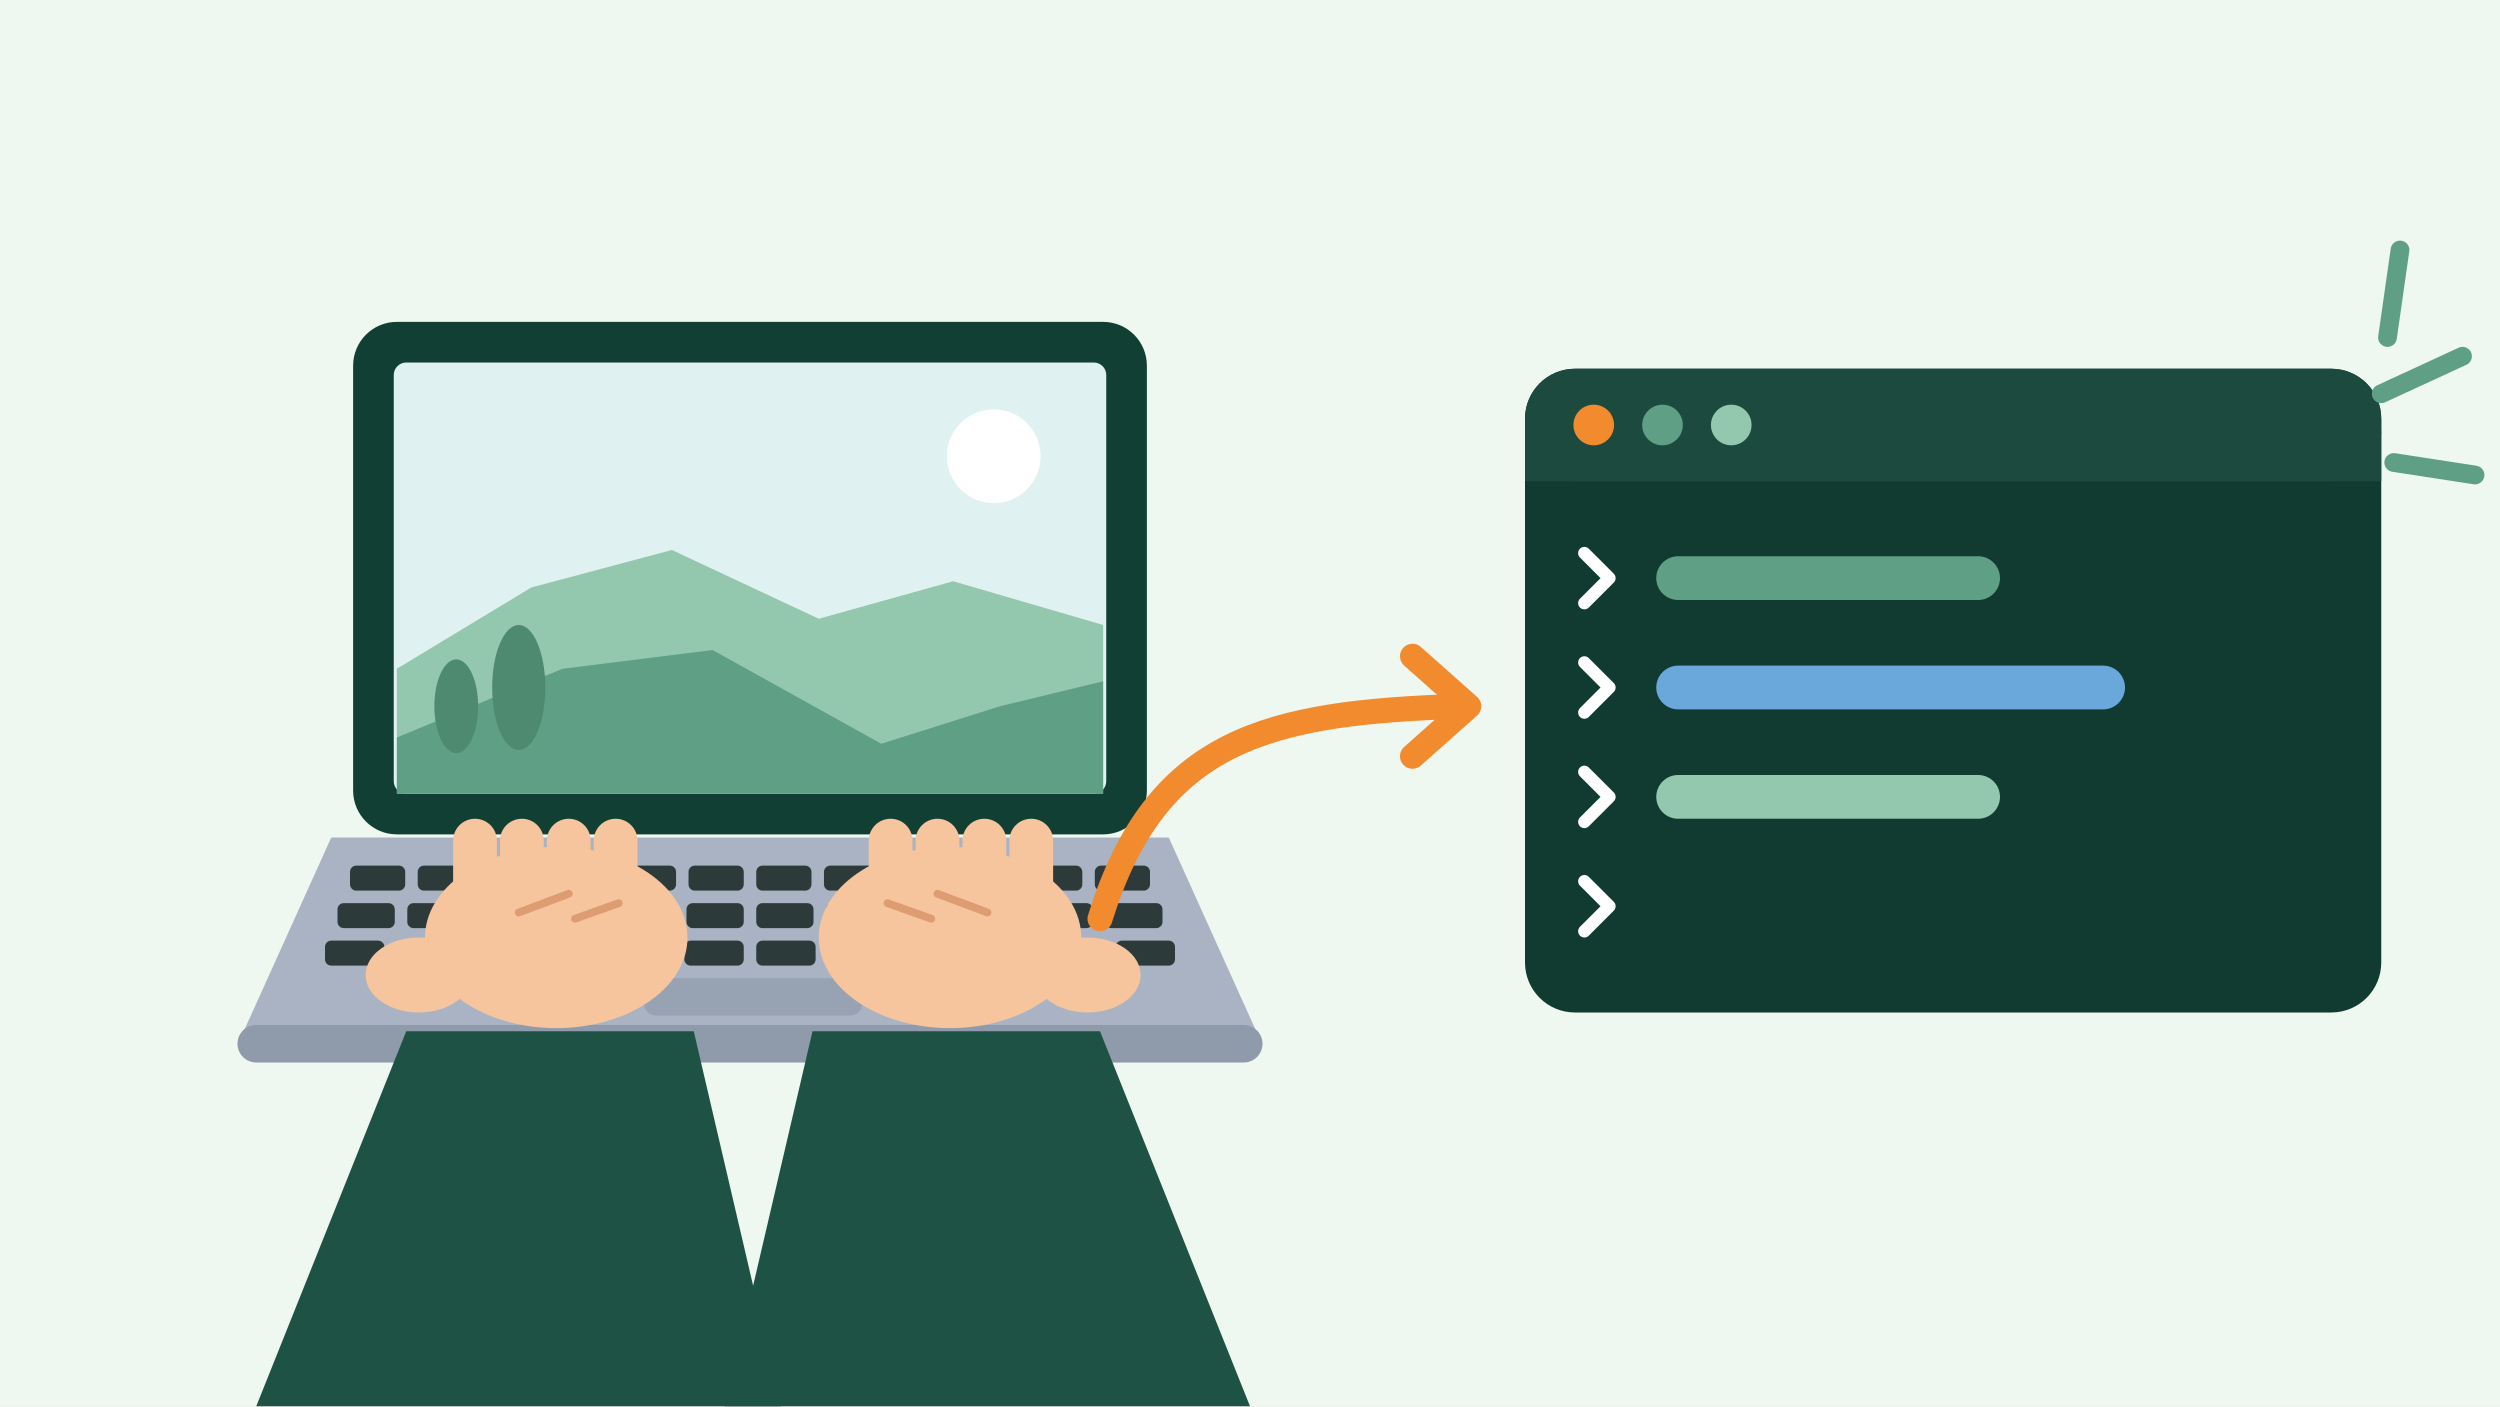
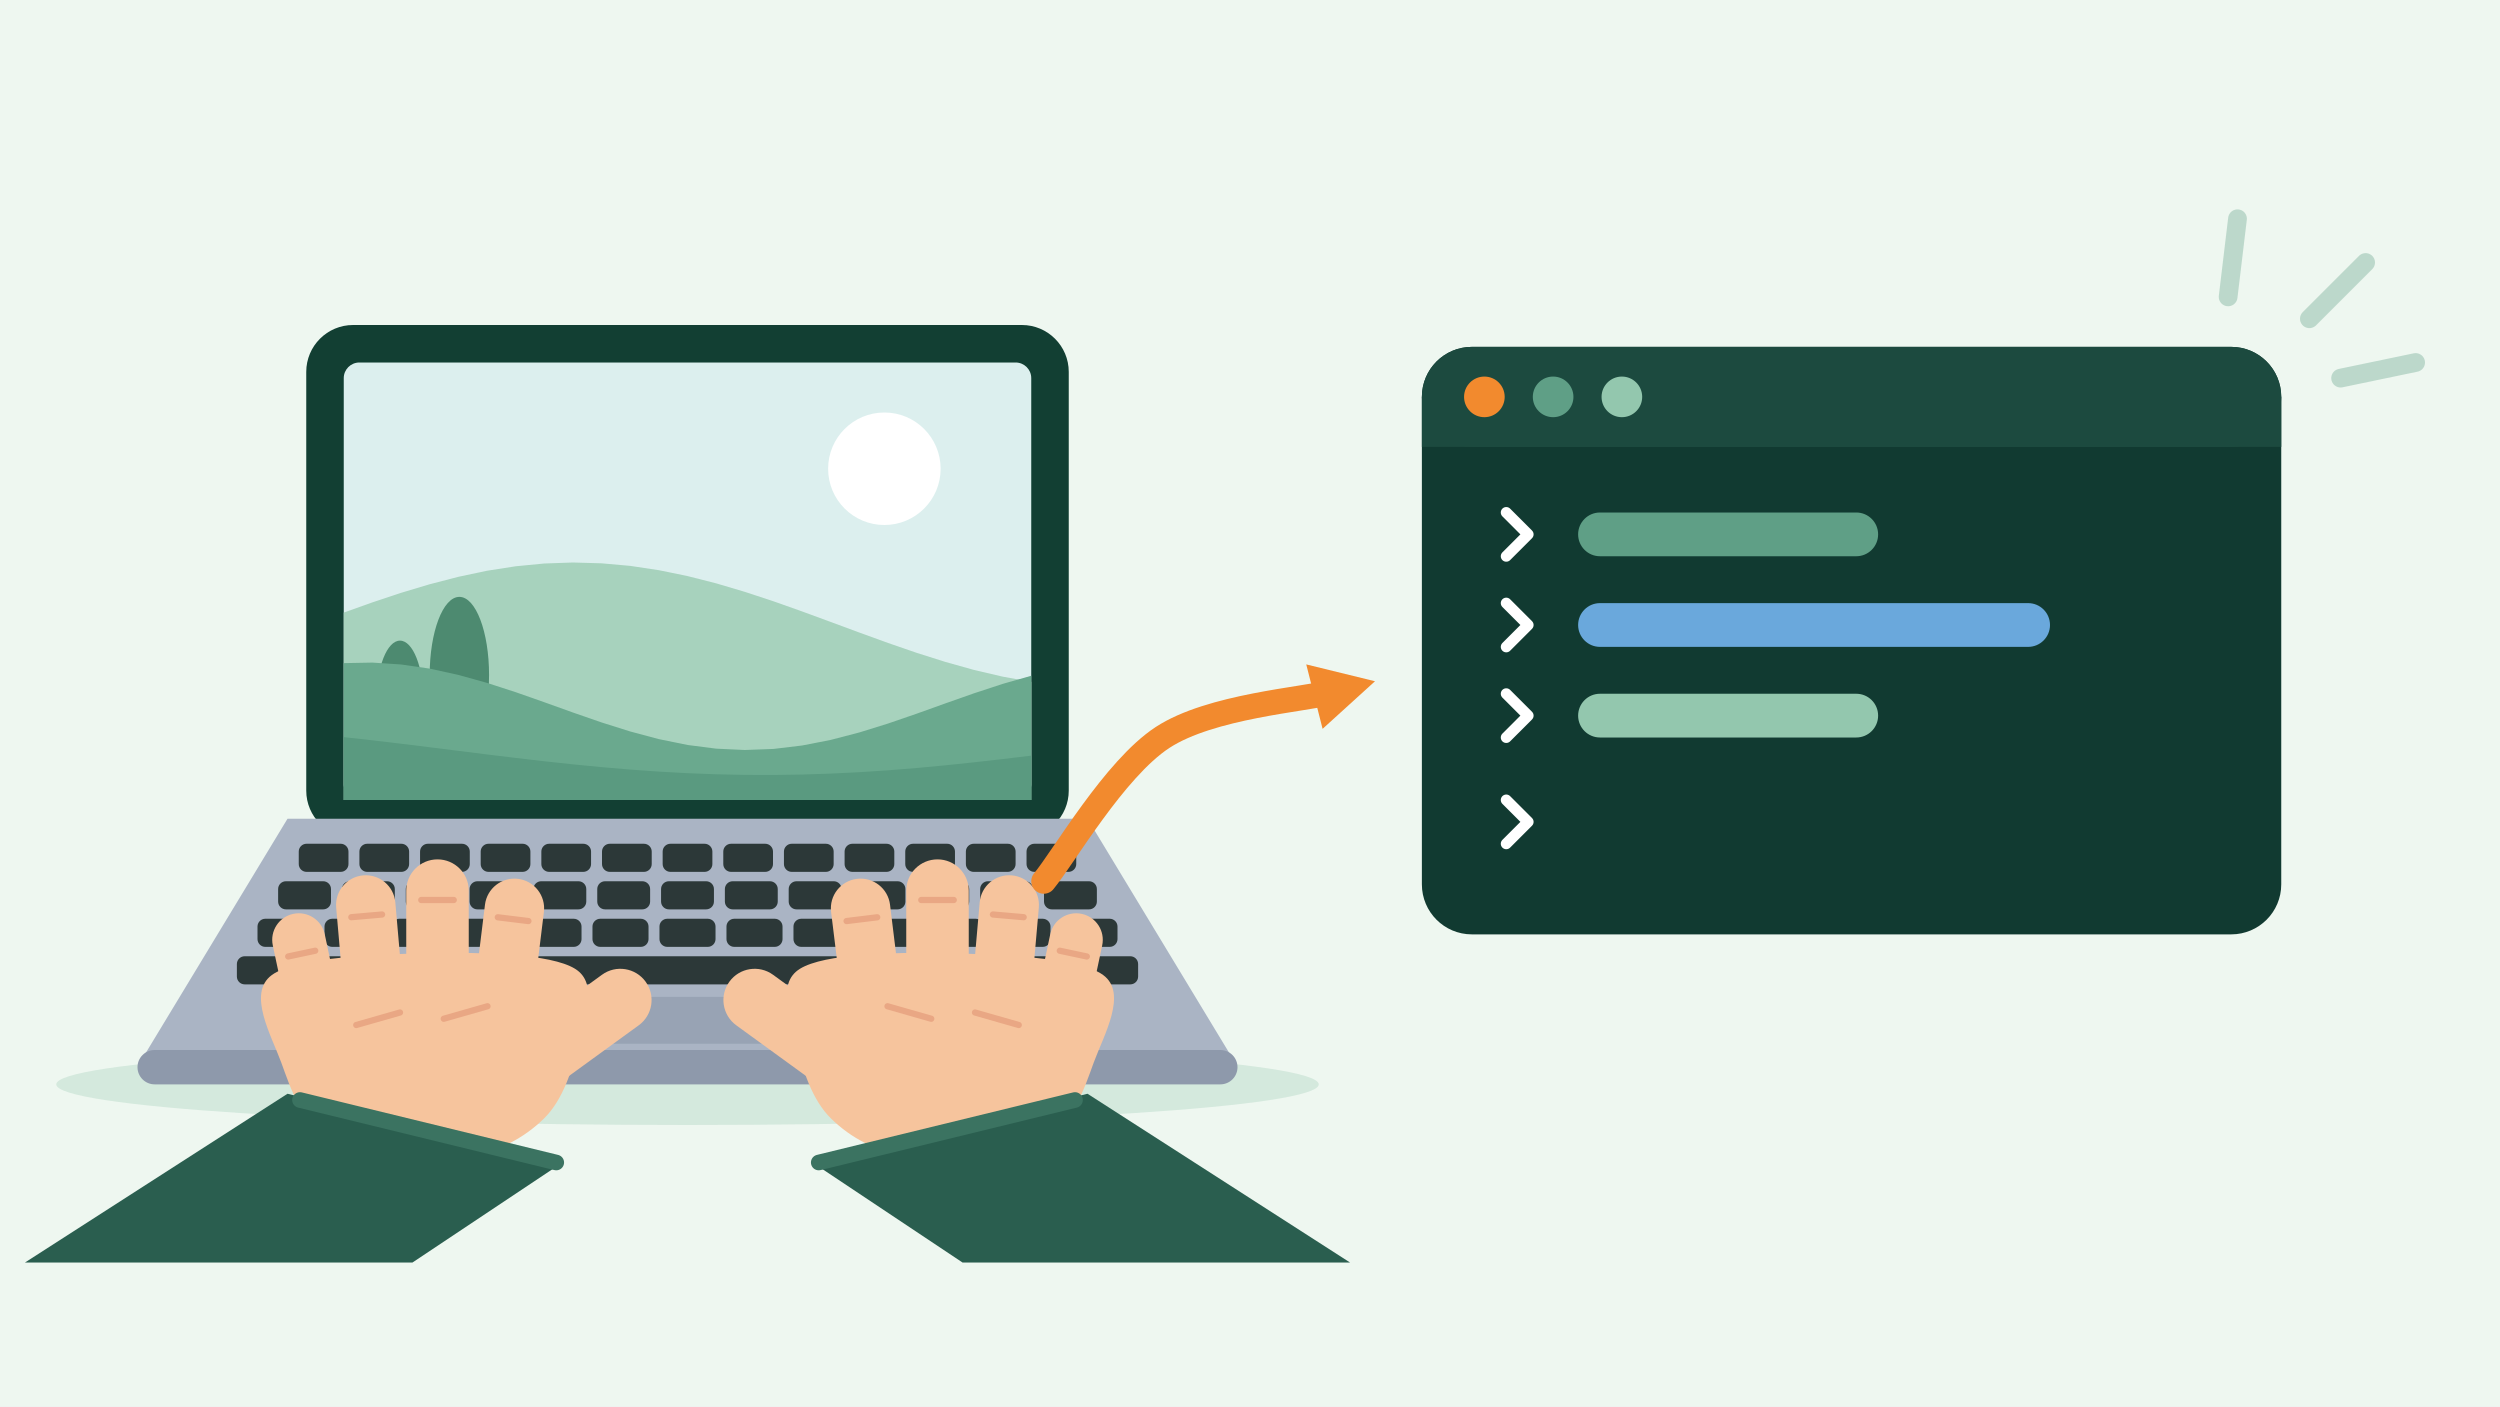
<svg xmlns="http://www.w3.org/2000/svg" viewBox="0 0 800 450" role="img">
  <g>
    <g>
      <rect x="0" y="0" width="800" height="450" fill="#eef7f0" />
    </g>
  </g>
  <g>
    <g>
-       <rect x="113" y="103" width="254" height="164" rx="14" fill="#123f33" />
-     </g>
-     <g>
-       <rect x="126" y="116" width="228" height="138" rx="4" fill="#dff1f1" />
-     </g>
-     <g>
-       <ellipse cx="318" cy="146" rx="15" ry="15" fill="#ffffff" />
-     </g>
-     <g>
-       <path d="M127 214 C127 214 170 188 170 188 C170 188 215 176 215 176 C215 176 262 198 262 198 C262 198 305 186 305 186 C305 186 353 200 353 200 C353 200 353 254 353 254 C353 254 127 254 127 254 C127 254 127 214 127 214Z" fill="#93c7ae" />
-     </g>
-     <g>
-       <path d="M127 236 C127 236 180 214 180 214 C180 214 228 208 228 208 C228 208 282 238 282 238 C282 238 320 226 320 226 C320 226 353 218 353 218 C353 218 353 254 353 254 C353 254 127 254 127 254 C127 254 127 236 127 236Z" fill="#5f9f86" />
-     </g>
-     <g>
-       <ellipse cx="146" cy="226" rx="7" ry="15" fill="#4d8a70" />
-       <ellipse cx="166" cy="220" rx="8.5" ry="20" fill="#4d8a70" />
-     </g>
-   </g>
-   <g>
-     <g>
-       <path d="M106 268 C106 268 374 268 374 268 C374 268 402 330 402 330 C402 330 78 330 78 330 C78 330 106 268 106 268Z" fill="#a9b3c3" />
-     </g>
-     <g>
-       <rect x="76" y="328" width="328" height="12" rx="6" fill="#8f9aab" />
-     </g>
-     <g>
-       <rect x="112" y="277" width="17.67" height="8" rx="2" fill="#2d3a3a" />
-       <rect x="133.67" y="277" width="17.67" height="8" rx="2" fill="#2d3a3a" />
-       <rect x="155.33" y="277" width="17.67" height="8" rx="2" fill="#2d3a3a" />
-       <rect x="177" y="277" width="17.67" height="8" rx="2" fill="#2d3a3a" />
-       <rect x="198.67" y="277" width="17.67" height="8" rx="2" fill="#2d3a3a" />
-       <rect x="220.33" y="277" width="17.67" height="8" rx="2" fill="#2d3a3a" />
-       <rect x="242" y="277" width="17.67" height="8" rx="2" fill="#2d3a3a" />
-       <rect x="263.67" y="277" width="17.67" height="8" rx="2" fill="#2d3a3a" />
-       <rect x="285.33" y="277" width="17.67" height="8" rx="2" fill="#2d3a3a" />
-       <rect x="307" y="277" width="17.67" height="8" rx="2" fill="#2d3a3a" />
-       <rect x="328.67" y="277" width="17.67" height="8" rx="2" fill="#2d3a3a" />
-       <rect x="350.33" y="277" width="17.67" height="8" rx="2" fill="#2d3a3a" />
-       <rect x="108" y="289" width="18.33" height="8" rx="2" fill="#2d3a3a" />
-       <rect x="130.33" y="289" width="18.33" height="8" rx="2" fill="#2d3a3a" />
-       <rect x="152.67" y="289" width="18.33" height="8" rx="2" fill="#2d3a3a" />
-       <rect x="175" y="289" width="18.33" height="8" rx="2" fill="#2d3a3a" />
-       <rect x="197.33" y="289" width="18.33" height="8" rx="2" fill="#2d3a3a" />
-       <rect x="219.67" y="289" width="18.33" height="8" rx="2" fill="#2d3a3a" />
-       <rect x="242" y="289" width="18.33" height="8" rx="2" fill="#2d3a3a" />
-       <rect x="264.33" y="289" width="18.33" height="8" rx="2" fill="#2d3a3a" />
-       <rect x="286.67" y="289" width="18.33" height="8" rx="2" fill="#2d3a3a" />
-       <rect x="309" y="289" width="18.33" height="8" rx="2" fill="#2d3a3a" />
-       <rect x="331.33" y="289" width="18.33" height="8" rx="2" fill="#2d3a3a" />
-       <rect x="353.67" y="289" width="18.33" height="8" rx="2" fill="#2d3a3a" />
-       <rect x="104" y="301" width="19" height="8" rx="2" fill="#2d3a3a" />
-       <rect x="127" y="301" width="19" height="8" rx="2" fill="#2d3a3a" />
-       <rect x="150" y="301" width="19" height="8" rx="2" fill="#2d3a3a" />
-       <rect x="173" y="301" width="19" height="8" rx="2" fill="#2d3a3a" />
-       <rect x="196" y="301" width="19" height="8" rx="2" fill="#2d3a3a" />
-       <rect x="219" y="301" width="19" height="8" rx="2" fill="#2d3a3a" />
-       <rect x="242" y="301" width="19" height="8" rx="2" fill="#2d3a3a" />
-       <rect x="265" y="301" width="19" height="8" rx="2" fill="#2d3a3a" />
-       <rect x="288" y="301" width="19" height="8" rx="2" fill="#2d3a3a" />
-       <rect x="311" y="301" width="19" height="8" rx="2" fill="#2d3a3a" />
-       <rect x="334" y="301" width="19" height="8" rx="2" fill="#2d3a3a" />
-       <rect x="357" y="301" width="19" height="8" rx="2" fill="#2d3a3a" />
-     </g>
-     <g>
-       <rect x="206" y="313" width="70" height="12" rx="4" fill="#97a2b3" />
-     </g>
-   </g>
-   <g>
-     <g>
-       <path d="M130 330 C130 330 222 330 222 330 C222 330 250 450 250 450 C250 450 82 450 82 450 C82 450 130 330 130 330Z" fill="#1e5245" />
-     </g>
-     <g>
-       <rect x="145" y="262" width="14" height="34" rx="7" fill="#f6c49d" />
-       <rect x="160" y="262" width="14" height="34" rx="7" fill="#f6c49d" />
-       <rect x="175" y="262" width="14" height="34" rx="7" fill="#f6c49d" />
-       <rect x="190" y="262" width="14" height="34" rx="7" fill="#f6c49d" />
-     </g>
-     <g>
-       <ellipse cx="178" cy="300" rx="42" ry="29" fill="#f6c49d" />
-     </g>
-     <g>
-       <path d="M166 292 C166 292 182 286 182 286" fill="none" stroke="#dd9c72" stroke-width="2.5" stroke-linecap="round" stroke-linejoin="round" />
-       <path d="M184 294 C184 294 198 289 198 289" fill="none" stroke="#dd9c72" stroke-width="2.5" stroke-linecap="round" stroke-linejoin="round" />
-     </g>
-     <g>
-       <ellipse cx="134" cy="312" rx="17" ry="12" fill="#f6c49d" />
-     </g>
-   </g>
-   <g>
-     <g>
-       <path d="M352 330 C352 330 260 330 260 330 C260 330 232 450 232 450 C232 450 400 450 400 450 C400 450 352 330 352 330Z" fill="#1e5245" />
-     </g>
-     <g>
-       <rect x="323" y="262" width="14" height="34" rx="7" fill="#f6c49d" />
-       <rect x="308" y="262" width="14" height="34" rx="7" fill="#f6c49d" />
-       <rect x="293" y="262" width="14" height="34" rx="7" fill="#f6c49d" />
-       <rect x="278" y="262" width="14" height="34" rx="7" fill="#f6c49d" />
-     </g>
-     <g>
-       <ellipse cx="304" cy="300" rx="42" ry="29" fill="#f6c49d" />
-     </g>
-     <g>
-       <path d="M316 292 C316 292 300 286 300 286" fill="none" stroke="#dd9c72" stroke-width="2.5" stroke-linecap="round" stroke-linejoin="round" />
-       <path d="M298 294 C298 294 284 289 284 289" fill="none" stroke="#dd9c72" stroke-width="2.5" stroke-linecap="round" stroke-linejoin="round" />
-     </g>
-     <g>
-       <ellipse cx="348" cy="312" rx="17" ry="12" fill="#f6c49d" />
-     </g>
-   </g>
-   <g>
-     <g>
-       <path d="M352 294 C370 236 406 228 468 226" fill="none" stroke="#f28a2e" stroke-width="8" stroke-linecap="round" stroke-linejoin="round" />
-     </g>
-     <g>
-       <path d="M452 210 C452 210 470 226 470 226 C470 226 452 242 452 242" fill="none" stroke="#f28a2e" stroke-width="8" stroke-linecap="round" stroke-linejoin="round" />
-     </g>
-   </g>
-   <g>
-     <g>
-       <rect x="488" y="118" width="274" height="206" rx="16" fill="#113a31" />
-     </g>
-     <g>
-       <rect x="488" y="118" width="274" height="36" rx="16" fill="#1c4a3f" />
-       <rect x="488" y="138" width="274" height="16" fill="#1c4a3f" />
-     </g>
-     <g>
-       <ellipse cx="510" cy="136" rx="6.5" ry="6.5" fill="#f28a2e" />
-     </g>
-     <g>
-       <ellipse cx="532" cy="136" rx="6.5" ry="6.5" fill="#5f9f86" />
-     </g>
-     <g>
-       <ellipse cx="554" cy="136" rx="6.5" ry="6.5" fill="#93c7ae" />
-     </g>
-   </g>
-   <g>
-     <g>
-       <path d="M507 177 C507 177 515 185 515 185 C515 185 507 193 507 193" fill="none" stroke="#ffffff" stroke-width="4" stroke-linecap="round" stroke-linejoin="round" />
-     </g>
-   </g>
-   <g>
-     <g>
-       <path d="M507 212 C507 212 515 220 515 220 C515 220 507 228 507 228" fill="none" stroke="#ffffff" stroke-width="4" stroke-linecap="round" stroke-linejoin="round" />
-     </g>
-   </g>
-   <g>
-     <g>
-       <path d="M507 247 C507 247 515 255 515 255 C515 255 507 263 507 263" fill="none" stroke="#ffffff" stroke-width="4" stroke-linecap="round" stroke-linejoin="round" />
-     </g>
-   </g>
-   <g>
-     <g>
-       <path d="M507 282 C507 282 515 290 515 290 C515 290 507 298 507 298" fill="none" stroke="#ffffff" stroke-width="4" stroke-linecap="round" stroke-linejoin="round" />
-     </g>
-   </g>
-   <g transform="translate(530 185)">
-     <g>
-       <rect x="0" y="-7" width="110" height="14" rx="7" fill="#5f9f86" />
-     </g>
-   </g>
-   <g transform="translate(530 220)">
-     <g>
-       <rect x="0" y="-7" width="150" height="14" rx="7" fill="#6aa8dc" />
-     </g>
-   </g>
-   <g transform="translate(530 255)">
-     <g>
-       <rect x="0" y="-7" width="110" height="14" rx="7" fill="#93c7ae" />
-     </g>
-   </g>
-   <g transform="translate(-12 10)">
-     <g>
-       <path d="M780 70 C780 70 776 98 776 98" fill="none" stroke="#5f9f86" stroke-width="6" stroke-linecap="round" stroke-linejoin="round" />
-       <path d="M800 104 C800 104 774 116 774 116" fill="none" stroke="#5f9f86" stroke-width="6" stroke-linecap="round" stroke-linejoin="round" />
-       <path d="M804 142 C804 142 778 138 778 138" fill="none" stroke="#5f9f86" stroke-width="6" stroke-linecap="round" stroke-linejoin="round" />
+       <ellipse cx="220" cy="347" rx="202" ry="13" fill="#d4e9dd" />
+     </g>
+   </g>
+   <g>
+     <g>
+       <rect x="98" y="104" width="244" height="164" rx="15" fill="#123f33" />
+     </g>
+     <g>
+       <rect x="110" y="116" width="220" height="140" rx="5" fill="#dcefee" />
+     </g>
+     <g>
+       <ellipse cx="283" cy="150" rx="18" ry="18" fill="#ffffff" />
+     </g>
+     <g>
+       <path d="M110 196.03 C110 196.03 119.17 192.76 119.17 192.76 C119.17 192.76 128.33 189.71 128.33 189.71 C128.33 189.71 137.5 186.96 137.5 186.96 C137.5 186.96 146.67 184.58 146.67 184.58 C146.67 184.58 155.83 182.64 155.83 182.64 C155.83 182.64 165 181.21 165 181.21 C165 181.21 174.17 180.32 174.17 180.32 C174.17 180.32 183.33 180 183.33 180 C183.33 180 192.5 180.26 192.5 180.26 C192.5 180.26 201.67 181.08 201.67 181.08 C201.67 181.08 210.83 182.46 210.83 182.46 C210.83 182.46 220 184.34 220 184.34 C220 184.34 229.17 186.67 229.17 186.67 C229.17 186.67 238.33 189.39 238.33 189.39 C238.33 189.39 247.5 192.41 247.5 192.41 C247.5 192.41 256.67 195.66 256.67 195.66 C256.67 195.66 265.83 199.03 265.83 199.03 C265.83 199.03 275 202.42 275 202.42 C275 202.42 284.17 205.75 284.17 205.75 C284.17 205.75 293.33 208.91 293.33 208.91 C293.33 208.91 302.5 211.81 302.5 211.81 C302.5 211.81 311.67 214.38 311.67 214.38 C311.67 214.38 320.83 216.52 320.83 216.52 C320.83 216.52 330 218.19 330 218.19 C330 218.19 330 256 330 256 C330 256 110 256 110 256 C110 256 110 196.03 110 196.03Z" fill="#a7d2bd" />
+     </g>
+     <g>
+       <ellipse cx="128" cy="224" rx="7.5" ry="19" fill="#4d8a70" />
+       <ellipse cx="147" cy="216" rx="9.5" ry="25" fill="#4d8a70" />
+     </g>
+     <g>
+       <path d="M110 212.2 C110 212.2 119.17 212.03 119.17 212.03 C119.17 212.03 128.33 212.63 128.33 212.63 C128.33 212.63 137.5 213.96 137.5 213.96 C137.5 213.96 146.67 215.97 146.67 215.97 C146.67 215.97 155.83 218.52 155.83 218.52 C155.83 218.52 165 221.49 165 221.49 C165 221.49 174.17 224.71 174.17 224.71 C174.17 224.71 183.33 228 183.33 228 C183.33 228 192.5 231.18 192.5 231.18 C192.5 231.18 201.67 234.07 201.67 234.07 C201.67 234.07 210.83 236.52 210.83 236.52 C210.83 236.52 220 238.39 220 238.39 C220 238.39 229.17 239.57 229.17 239.57 C229.17 239.57 238.33 240 238.33 240 C238.33 240 247.5 239.66 247.5 239.66 C247.5 239.66 256.67 238.56 256.67 238.56 C256.67 238.56 265.83 236.77 265.83 236.77 C265.83 236.77 275 234.38 275 234.38 C275 234.38 284.17 231.53 284.17 231.53 C284.17 231.53 293.33 228.38 293.33 228.38 C293.33 228.38 302.5 225.09 302.5 225.09 C302.5 225.09 311.67 221.86 311.67 221.86 C311.67 221.86 320.83 218.85 320.83 218.85 C320.83 218.85 330 216.24 330 216.24 C330 216.24 330 256 330 256 C330 256 110 256 110 256 C110 256 110 212.2 110 212.2Z" fill="#6aa98e" />
+     </g>
+     <g>
+       <path d="M110 235.88 C110 235.88 119.17 236.9 119.17 236.9 C119.17 236.9 128.33 237.99 128.33 237.99 C128.33 237.99 137.5 239.12 137.5 239.12 C137.5 239.12 146.67 240.27 146.67 240.27 C146.67 240.27 155.83 241.42 155.83 241.42 C155.83 241.42 165 242.53 165 242.53 C165 242.53 174.17 243.6 174.17 243.6 C174.17 243.6 183.33 244.59 183.33 244.59 C183.33 244.59 192.5 245.48 192.5 245.48 C192.5 245.48 201.67 246.26 201.67 246.26 C201.67 246.26 210.83 246.91 210.83 246.91 C210.83 246.91 220 247.42 220 247.42 C220 247.42 229.17 247.77 229.17 247.77 C229.17 247.77 238.33 247.96 238.33 247.96 C238.33 247.96 247.5 247.99 247.5 247.99 C247.5 247.99 256.67 247.85 256.67 247.85 C256.67 247.85 265.83 247.55 265.83 247.55 C265.83 247.55 275 247.1 275 247.1 C275 247.1 284.17 246.5 284.17 246.5 C284.17 246.5 293.33 245.76 293.33 245.76 C293.33 245.76 302.5 244.9 302.5 244.9 C302.5 244.9 311.67 243.94 311.67 243.94 C311.67 243.94 320.83 242.9 320.83 242.9 C320.83 242.9 330 241.8 330 241.8 C330 241.8 330 256 330 256 C330 256 110 256 110 256 C110 256 110 235.88 110 235.88Z" fill="#5a9a80" />
+     </g>
+   </g>
+   <g>
+     <g>
+       <path d="M92 262 C92 262 348 262 348 262 C348 262 394 338 394 338 C394 338 46 338 46 338 C46 338 92 262 92 262Z" fill="#aab4c4" />
+     </g>
+     <g>
+       <rect x="44" y="336" width="352" height="11" rx="5.5" fill="#8e99ab" />
+     </g>
+     <g>
+       <rect x="95.6" y="270" width="15.91" height="9" rx="2.5" fill="#2c3838" />
+       <rect x="115.01" y="270" width="15.91" height="9" rx="2.5" fill="#2c3838" />
+       <rect x="134.42" y="270" width="15.91" height="9" rx="2.5" fill="#2c3838" />
+       <rect x="153.82" y="270" width="15.91" height="9" rx="2.5" fill="#2c3838" />
+       <rect x="173.23" y="270" width="15.91" height="9" rx="2.5" fill="#2c3838" />
+       <rect x="192.64" y="270" width="15.91" height="9" rx="2.5" fill="#2c3838" />
+       <rect x="212.05" y="270" width="15.91" height="9" rx="2.5" fill="#2c3838" />
+       <rect x="231.45" y="270" width="15.91" height="9" rx="2.5" fill="#2c3838" />
+       <rect x="250.86" y="270" width="15.91" height="9" rx="2.5" fill="#2c3838" />
+       <rect x="270.27" y="270" width="15.91" height="9" rx="2.5" fill="#2c3838" />
+       <rect x="289.68" y="270" width="15.91" height="9" rx="2.5" fill="#2c3838" />
+       <rect x="309.08" y="270" width="15.91" height="9" rx="2.5" fill="#2c3838" />
+       <rect x="328.49" y="270" width="15.91" height="9" rx="2.5" fill="#2c3838" />
+       <rect x="89" y="282" width="16.92" height="9" rx="2.5" fill="#2c3838" />
+       <rect x="109.42" y="282" width="16.92" height="9" rx="2.5" fill="#2c3838" />
+       <rect x="129.85" y="282" width="16.92" height="9" rx="2.5" fill="#2c3838" />
+       <rect x="150.27" y="282" width="16.92" height="9" rx="2.5" fill="#2c3838" />
+       <rect x="170.69" y="282" width="16.92" height="9" rx="2.5" fill="#2c3838" />
+       <rect x="191.12" y="282" width="16.92" height="9" rx="2.5" fill="#2c3838" />
+       <rect x="211.54" y="282" width="16.92" height="9" rx="2.5" fill="#2c3838" />
+       <rect x="231.96" y="282" width="16.92" height="9" rx="2.5" fill="#2c3838" />
+       <rect x="252.38" y="282" width="16.92" height="9" rx="2.5" fill="#2c3838" />
+       <rect x="272.81" y="282" width="16.92" height="9" rx="2.5" fill="#2c3838" />
+       <rect x="293.23" y="282" width="16.92" height="9" rx="2.5" fill="#2c3838" />
+       <rect x="313.65" y="282" width="16.92" height="9" rx="2.5" fill="#2c3838" />
+       <rect x="334.08" y="282" width="16.92" height="9" rx="2.5" fill="#2c3838" />
+       <rect x="82.4" y="294" width="17.94" height="9" rx="2.5" fill="#2c3838" />
+       <rect x="103.84" y="294" width="17.94" height="9" rx="2.5" fill="#2c3838" />
+       <rect x="125.28" y="294" width="17.94" height="9" rx="2.5" fill="#2c3838" />
+       <rect x="146.72" y="294" width="17.94" height="9" rx="2.5" fill="#2c3838" />
+       <rect x="168.15" y="294" width="17.94" height="9" rx="2.5" fill="#2c3838" />
+       <rect x="189.59" y="294" width="17.94" height="9" rx="2.5" fill="#2c3838" />
+       <rect x="211.03" y="294" width="17.94" height="9" rx="2.5" fill="#2c3838" />
+       <rect x="232.47" y="294" width="17.94" height="9" rx="2.5" fill="#2c3838" />
+       <rect x="253.91" y="294" width="17.94" height="9" rx="2.5" fill="#2c3838" />
+       <rect x="275.35" y="294" width="17.94" height="9" rx="2.5" fill="#2c3838" />
+       <rect x="296.78" y="294" width="17.94" height="9" rx="2.5" fill="#2c3838" />
+       <rect x="318.22" y="294" width="17.94" height="9" rx="2.5" fill="#2c3838" />
+       <rect x="339.66" y="294" width="17.94" height="9" rx="2.5" fill="#2c3838" />
+       <rect x="75.8" y="306" width="23.04" height="9" rx="2.5" fill="#2c3838" />
+       <rect x="102.34" y="306" width="23.04" height="9" rx="2.5" fill="#2c3838" />
+       <rect x="128.87" y="306" width="23.04" height="9" rx="2.5" fill="#2c3838" />
+       <rect x="288.09" y="306" width="23.04" height="9" rx="2.5" fill="#2c3838" />
+       <rect x="314.63" y="306" width="23.04" height="9" rx="2.5" fill="#2c3838" />
+       <rect x="341.16" y="306" width="23.04" height="9" rx="2.5" fill="#2c3838" />
+       <rect x="155.41" y="306" width="129.18" height="9" rx="2.5" fill="#2c3838" />
+     </g>
+     <g>
+       <rect x="176" y="319" width="88" height="15" rx="4" fill="#98a3b4" />
+     </g>
+   </g>
+   <g>
+     <g transform="translate(171 340) rotate(54) translate(-171 -340)">
+       <rect x="161" y="296" width="20" height="50" rx="10" fill="#f6c49d" />
+     </g>
+     <g transform="translate(98 312) rotate(-12) translate(-98 -312)">
+       <rect x="89.5" y="292" width="17" height="32" rx="8.5" fill="#f6c49d" />
+     </g>
+     <g transform="translate(119 312) rotate(-5) translate(-119 -312)">
+       <rect x="109.5" y="280" width="19" height="44" rx="9.5" fill="#f6c49d" />
+     </g>
+     <g transform="translate(140 312) translate(-140 -312)">
+       <rect x="130" y="275" width="20" height="49" rx="10" fill="#f6c49d" />
+     </g>
+     <g transform="translate(162 312) rotate(7) translate(-162 -312)">
+       <rect x="152.5" y="281" width="19" height="43" rx="9.5" fill="#f6c49d" />
+     </g>
+     <g>
+       <path d="M87 312 C79 317.83 86.83 331.33 90 340 C93.17 348.67 96.33 359 106 364 C115.67 369 136.67 371 148 370 C159.33 369 167.83 364 174 358 C180.17 352 183.33 342 185 334 C186.67 326 191.83 314.83 184 310 C176.17 305.17 154.17 304.67 138 305 C121.83 305.33 95 306.17 87 312Z" fill="#f6c49d" />
+     </g>
+     <g transform="translate(98 312) rotate(-12) translate(-98 -312)">
+       <path d="M93.58 305 C93.58 305 102.42 305 102.42 305" fill="none" stroke="#e9a784" stroke-width="2" stroke-linecap="round" stroke-linejoin="round" />
+     </g>
+     <g transform="translate(119 312) rotate(-5) translate(-119 -312)">
+       <path d="M114.06 293 C114.06 293 123.94 293 123.94 293" fill="none" stroke="#e9a784" stroke-width="2" stroke-linecap="round" stroke-linejoin="round" />
+     </g>
+     <g transform="translate(140 312) translate(-140 -312)">
+       <path d="M134.8 288 C134.8 288 145.2 288 145.2 288" fill="none" stroke="#e9a784" stroke-width="2" stroke-linecap="round" stroke-linejoin="round" />
+     </g>
+     <g transform="translate(162 312) rotate(7) translate(-162 -312)">
+       <path d="M157.06 294 C157.06 294 166.94 294 166.94 294" fill="none" stroke="#e9a784" stroke-width="2" stroke-linecap="round" stroke-linejoin="round" />
+     </g>
+     <g>
+       <path d="M114 328 C114 328 128 324 128 324" fill="none" stroke="#e9a784" stroke-width="2" stroke-linecap="round" stroke-linejoin="round" />
+       <path d="M142 326 C142 326 156 322 156 322" fill="none" stroke="#e9a784" stroke-width="2" stroke-linecap="round" stroke-linejoin="round" />
+     </g>
+   </g>
+   <g>
+     <g transform="translate(269 340) rotate(-54) translate(-269 -340)">
+       <rect x="259" y="296" width="20" height="50" rx="10" fill="#f6c49d" />
+     </g>
+     <g transform="translate(342 312) rotate(12) translate(-342 -312)">
+       <rect x="333.5" y="292" width="17" height="32" rx="8.5" fill="#f6c49d" />
+     </g>
+     <g transform="translate(321 312) rotate(5) translate(-321 -312)">
+       <rect x="311.5" y="280" width="19" height="44" rx="9.5" fill="#f6c49d" />
+     </g>
+     <g transform="translate(300 312) translate(-300 -312)">
+       <rect x="290" y="275" width="20" height="49" rx="10" fill="#f6c49d" />
+     </g>
+     <g transform="translate(278 312) rotate(-7) translate(-278 -312)">
+       <rect x="268.5" y="281" width="19" height="43" rx="9.5" fill="#f6c49d" />
+     </g>
+     <g>
+       <path d="M353 312 C361 317.83 353.17 331.33 350 340 C346.83 348.67 343.67 359 334 364 C324.33 369 303.33 371 292 370 C280.67 369 272.17 364 266 358 C259.83 352 256.67 342 255 334 C253.33 326 248.17 314.83 256 310 C263.83 305.17 285.83 304.67 302 305 C318.17 305.33 345 306.17 353 312Z" fill="#f6c49d" />
+     </g>
+     <g transform="translate(342 312) rotate(12) translate(-342 -312)">
+       <path d="M337.58 305 C337.58 305 346.42 305 346.42 305" fill="none" stroke="#e9a784" stroke-width="2" stroke-linecap="round" stroke-linejoin="round" />
+     </g>
+     <g transform="translate(321 312) rotate(5) translate(-321 -312)">
+       <path d="M316.06 293 C316.06 293 325.94 293 325.94 293" fill="none" stroke="#e9a784" stroke-width="2" stroke-linecap="round" stroke-linejoin="round" />
+     </g>
+     <g transform="translate(300 312) translate(-300 -312)">
+       <path d="M294.8 288 C294.8 288 305.2 288 305.2 288" fill="none" stroke="#e9a784" stroke-width="2" stroke-linecap="round" stroke-linejoin="round" />
+     </g>
+     <g transform="translate(278 312) rotate(-7) translate(-278 -312)">
+       <path d="M273.06 294 C273.06 294 282.94 294 282.94 294" fill="none" stroke="#e9a784" stroke-width="2" stroke-linecap="round" stroke-linejoin="round" />
+     </g>
+     <g>
+       <path d="M326 328 C326 328 312 324 312 324" fill="none" stroke="#e9a784" stroke-width="2" stroke-linecap="round" stroke-linejoin="round" />
+       <path d="M298 326 C298 326 284 322 284 322" fill="none" stroke="#e9a784" stroke-width="2" stroke-linecap="round" stroke-linejoin="round" />
+     </g>
+   </g>
+   <g>
+     <g>
+       <path d="M92 350 C92 350 180 372 180 372 C180 372 132 404 132 404 C132 404 8 404 8 404 C8 404 92 350 92 350Z" fill="#2a5e4f" />
+       <path d="M348 350 C348 350 260 372 260 372 C260 372 308 404 308 404 C308 404 432 404 432 404 C432 404 348 350 348 350Z" fill="#2a5e4f" />
+     </g>
+     <g>
+       <path d="M96 352 C96 352 178 372 178 372" fill="none" stroke="#3b7361" stroke-width="5" stroke-linecap="round" stroke-linejoin="round" />
+       <path d="M344 352 C344 352 262 372 262 372" fill="none" stroke="#3b7361" stroke-width="5" stroke-linecap="round" stroke-linejoin="round" />
+     </g>
+   </g>
+   <g>
+     <g>
+       <path d="M334 282 C340.33 274.33 356.59 246.09 372 236 C387.41 225.91 417.36 223.87 426.43 221.45" fill="none" stroke="#f28a2e" stroke-width="8" stroke-linecap="round" stroke-linejoin="round" />
+     </g>
+     <g>
+       <path d="M440 218 C440 218 423.23 233.23 423.23 233.23 C423.23 233.23 418 212.61 418 212.61 C418 212.61 440 218 440 218Z" fill="#f28a2e" />
+     </g>
+   </g>
+   <g>
+     <g>
+       <rect x="455" y="111" width="275" height="188" rx="16" fill="#113a31" />
+     </g>
+     <g>
+       <rect x="455" y="111" width="275" height="32" rx="16" fill="#1c4a3f" />
+       <rect x="455" y="127" width="275" height="16" fill="#1c4a3f" />
+     </g>
+     <g>
+       <ellipse cx="475" cy="127" rx="6.5" ry="6.5" fill="#f28a2e" />
+     </g>
+     <g>
+       <ellipse cx="497" cy="127" rx="6.5" ry="6.5" fill="#5f9f86" />
+     </g>
+     <g>
+       <ellipse cx="519" cy="127" rx="6.5" ry="6.5" fill="#93c7ae" />
+     </g>
+   </g>
+   <g>
+     <g>
+       <path d="M482 164 C482 164 489 171 489 171 C489 171 482 178 482 178" fill="none" stroke="#ffffff" stroke-width="3.5" stroke-linecap="round" stroke-linejoin="round" />
+     </g>
+   </g>
+   <g>
+     <g>
+       <path d="M482 193 C482 193 489 200 489 200 C489 200 482 207 482 207" fill="none" stroke="#ffffff" stroke-width="3.5" stroke-linecap="round" stroke-linejoin="round" />
+     </g>
+   </g>
+   <g>
+     <g>
+       <path d="M482 222 C482 222 489 229 489 229 C489 229 482 236 482 236" fill="none" stroke="#ffffff" stroke-width="3.5" stroke-linecap="round" stroke-linejoin="round" />
+     </g>
+   </g>
+   <g>
+     <g>
+       <path d="M482 256 C482 256 489 263 489 263 C489 263 482 270 482 270" fill="none" stroke="#ffffff" stroke-width="3.5" stroke-linecap="round" stroke-linejoin="round" />
+     </g>
+   </g>
+   <g transform="translate(505 171)">
+     <g>
+       <rect x="0" y="-7" width="96" height="14" rx="7" fill="#5f9f86" />
+     </g>
+   </g>
+   <g transform="translate(505 200)">
+     <g>
+       <rect x="0" y="-7" width="151" height="14" rx="7" fill="#6aa8dc" />
+     </g>
+   </g>
+   <g transform="translate(505 229)">
+     <g>
+       <rect x="0" y="-7" width="96" height="14" rx="7" fill="#93c7ae" />
+     </g>
+   </g>
+   <g opacity="0.35">
+     <g>
+       <path d="M716 70 C716 70 713 95 713 95" fill="none" stroke="#5f9f86" stroke-width="6" stroke-linecap="round" stroke-linejoin="round" />
+       <path d="M757 84 C757 84 739 102 739 102" fill="none" stroke="#5f9f86" stroke-width="6" stroke-linecap="round" stroke-linejoin="round" />
+       <path d="M773 116 C773 116 749 121 749 121" fill="none" stroke="#5f9f86" stroke-width="6" stroke-linecap="round" stroke-linejoin="round" />
    </g>
  </g>
</svg>
